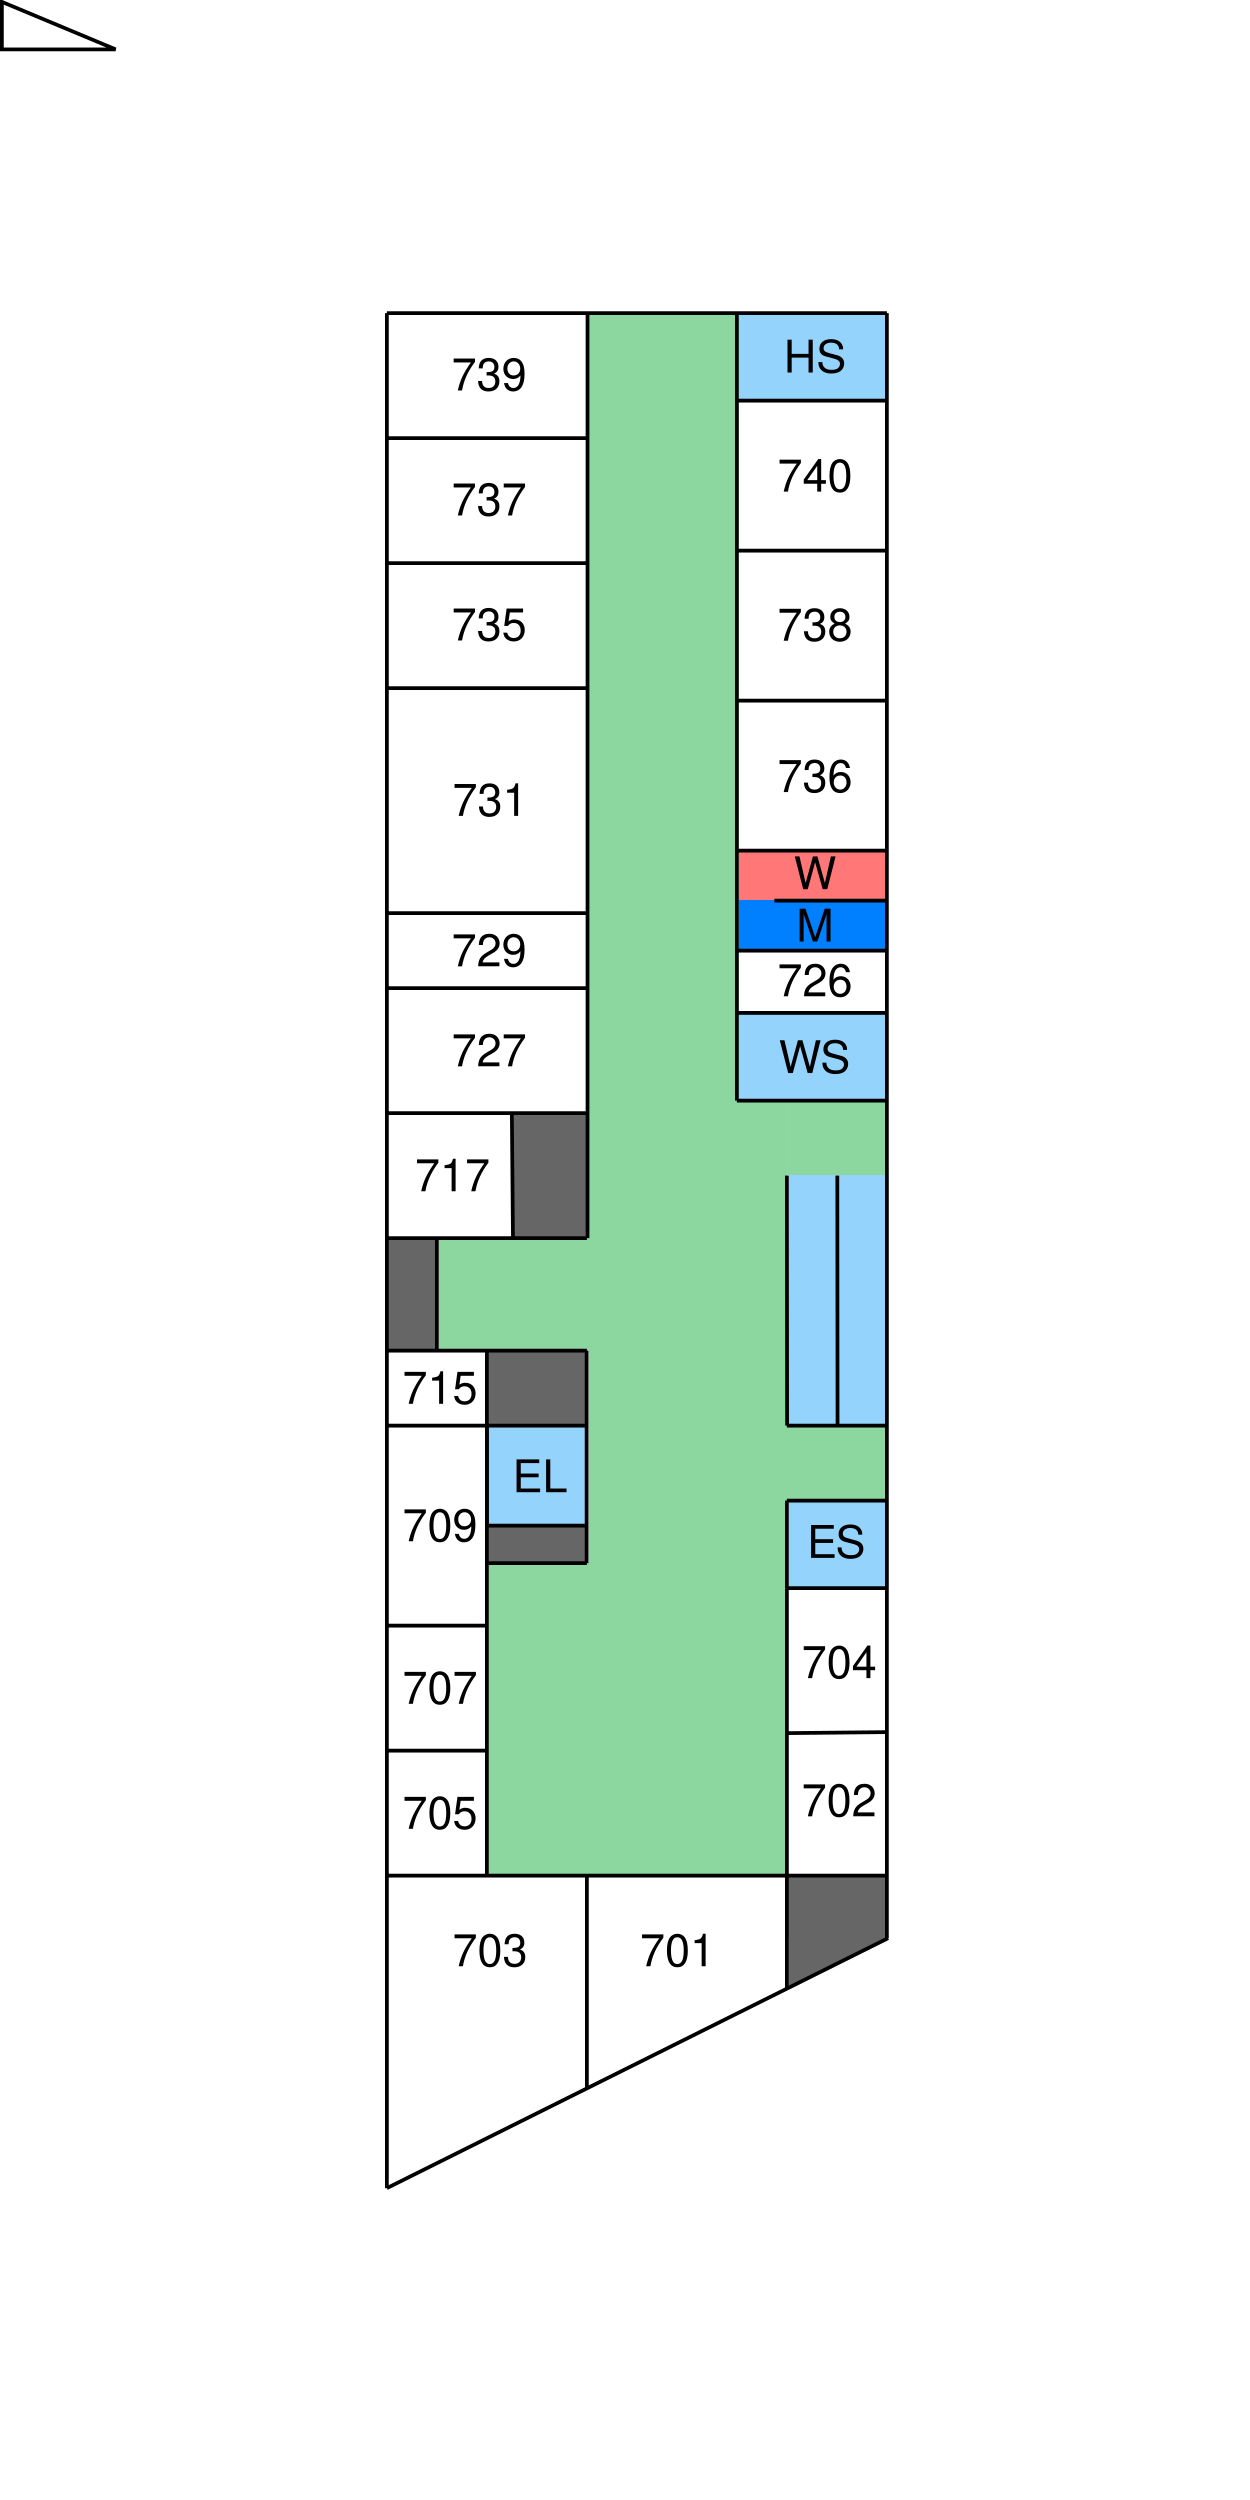
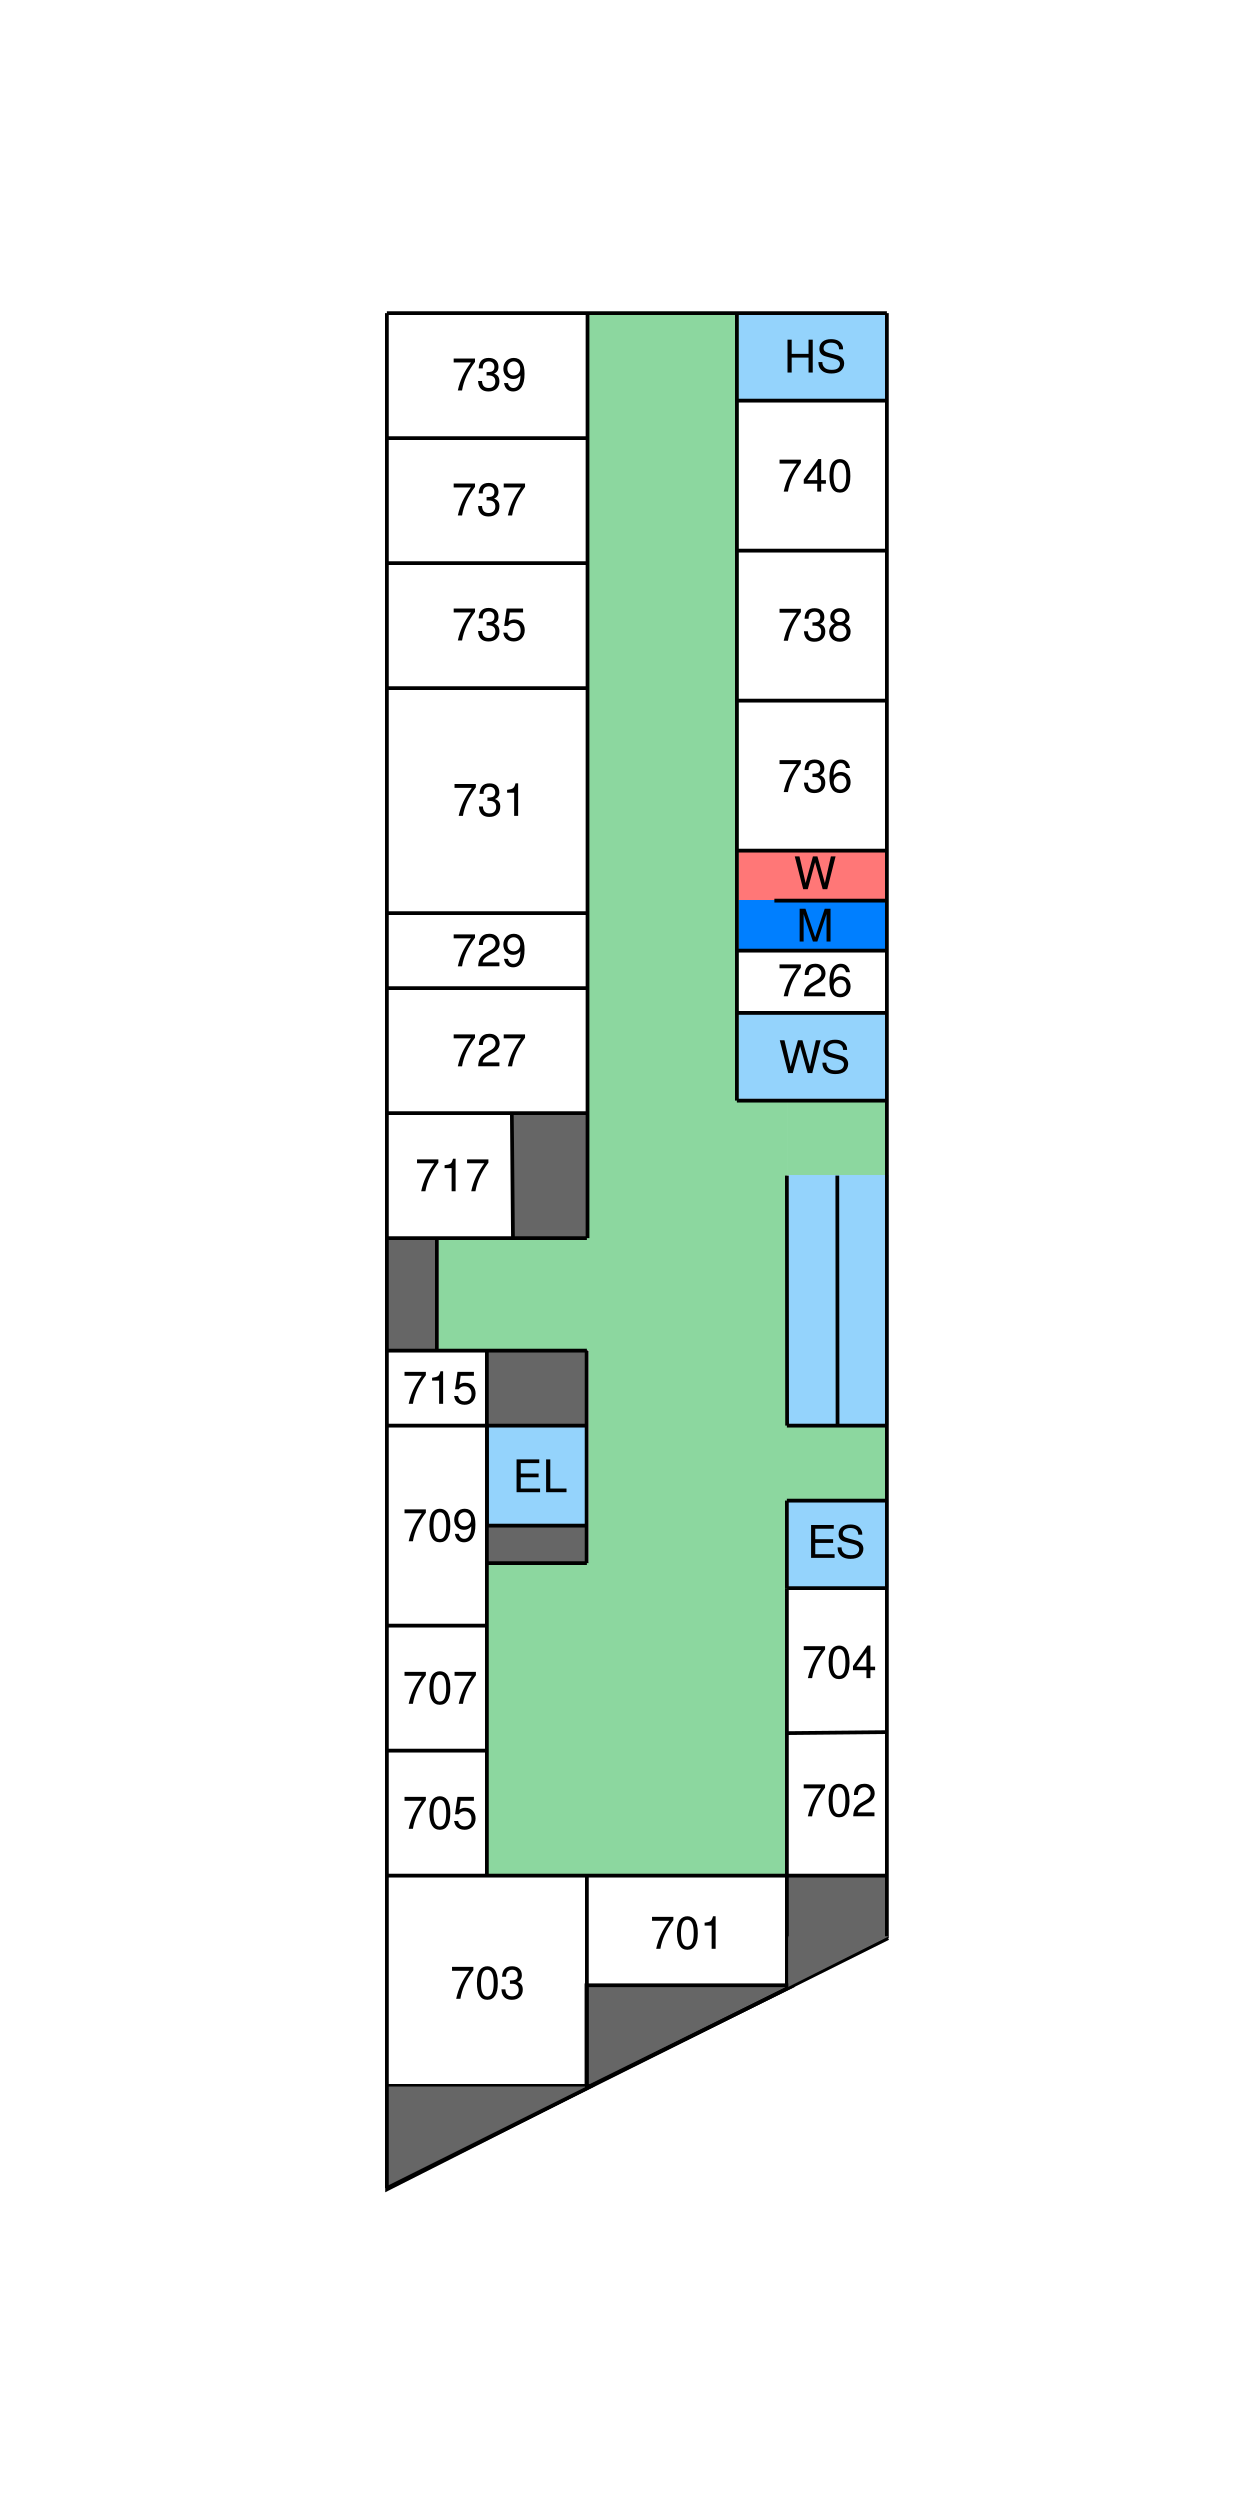
<svg xmlns="http://www.w3.org/2000/svg" width="500" height="1000">
  <g>
-     <rect x="-1" y="-1" width="502" height="1002" id="canvas_background" fill="#fff" />
-     <g id="canvasGrid" display="none">
-       <rect id="svg_1" width="100%" height="100%" x="0" y="0" stroke-width="0" fill="url(#gridpattern)" />
+     <rect fill="#fff" id="canvas_background" height="1002" width="502" y="-1" x="-1" />
+     <g display="none" id="canvasGrid">
+       <rect fill="url(#gridpattern)" stroke-width="0" y="0" x="0" height="100%" width="100%" id="svg_1" />
    </g>
  </g>
  <g>
-     <rect id="svg_97" height="100.006" width="40" y="470" x="315.361" fill-opacity="null" stroke-opacity="null" stroke-width="0" stroke="#000" fill="#94d3fc" />
-     <rect id="svg_96" height="35.002" width="40" y="600.034" x="315.361" fill-opacity="null" stroke-opacity="null" stroke-width="0" stroke="#000" fill="#94d3fc" />
-     <rect id="svg_94" height="34.667" width="60" y="125.441" x="295" stroke-opacity="null" stroke-width="0" stroke="#000" fill="#94d3fc" />
-     <rect id="svg_93" height="34.667" width="60" y="404.889" x="295" stroke-opacity="null" stroke-width="0" stroke="#000" fill="#94d3fc" />
-     <rect id="svg_92" height="40" width="40" y="570" x="195" stroke-opacity="null" stroke-width="0" stroke="#000" fill="#94d3fc" />
-     <path stroke="#000" transform="rotate(90 335.4638,784.6261) " id="svg_91" d="m325.342,804.757l0,-40.261l20.244,40.261l-20.244,0z" stroke-opacity="null" stroke-width="0" fill="#666666" />
-     <rect id="svg_85" height="25" width="40" y="750" x="315" stroke-opacity="null" stroke-width="0" stroke="#000" fill="#666666" />
-     <rect id="svg_83" height="20" width="60" y="340" x="295" stroke-opacity="null" stroke-width="0" stroke="#000" fill="#ff7777" />
-     <rect id="svg_82" height="20" width="60" y="359.998" x="294.687" stroke-opacity="null" stroke-width="0" stroke="#000" fill="#007fff" />
-     <rect stroke="#000" id="svg_81" height="15" width="40" y="610" x="195" fill-opacity="null" stroke-opacity="null" stroke-width="0" fill="#666666" />
-     <rect id="svg_24" height="50" width="30" y="445.294" x="205.294" stroke-opacity="null" stroke-width="0" stroke="#000" fill="#666666" />
-     <rect id="svg_31" height="45" width="20" y="495" x="155" fill-opacity="null" stroke-opacity="null" stroke-width="0" stroke="#000" fill="#666666" />
-     <rect stroke="#000" id="svg_80" height="30" width="40" y="540" x="195" stroke-opacity="null" stroke-width="0" fill="#666666" />
-     <rect id="svg_79" height="30" width="40" y="440" x="314.814" fill-opacity="null" stroke-opacity="null" stroke-width="0" stroke="#000" fill="#8CD79F" />
-     <rect id="svg_78" height="30" width="41" y="569.62" x="314.111" fill-opacity="null" stroke-opacity="null" stroke-width="0" stroke="#000" fill="#8CD79F" />
-     <rect stroke="#000" id="svg_77" height="186" width="20" y="440" x="295" fill-opacity="null" stroke-opacity="null" stroke-width="0" fill="#8CD79F" />
-     <rect id="svg_76" height="45" width="61" y="495" x="175.5" stroke-opacity="null" stroke-width="0" stroke="#000" fill="#8CD79F" />
-     <rect id="svg_75" height="501" width="60" y="125" x="235.5" stroke-opacity="null" stroke-width="0" stroke="#000" fill="#8CD79F" />
-     <rect id="svg_73" height="125" width="120" y="625" x="195" stroke-opacity="null" stroke-width="0" stroke="#000" fill="#8CD79F" />
-     <line transform="rotate(90 254.75,125.25) " fill="none" stroke="#000" stroke-width="1.5" x1="254.75" y1="25.25" x2="254.75" y2="225.25" id="svg_2" stroke-linejoin="undefined" stroke-linecap="undefined" />
-     <line transform="rotate(90 354.75,450.25) " fill="none" stroke="#000" stroke-width="1.5" x1="29.75" y1="450.25" x2="679.75" y2="450.25" id="svg_3" stroke-linejoin="undefined" stroke-linecap="undefined" />
-     <line transform="rotate(90 154.75,500.25) " fill="none" stroke="#000" stroke-width="1.5" x1="-220.25" y1="500.25" x2="529.75" y2="500.25" id="svg_4" stroke-linejoin="undefined" stroke-linecap="undefined" />
-     <line transform="rotate(90 255,825.25) " fill="none" stroke="#000" stroke-width="1.5" x1="205" y1="725" x2="305" y2="925.5" id="svg_5" stroke-linejoin="undefined" stroke-linecap="undefined" />
-     <line transform="rotate(90 254.75,750.25) " fill="none" stroke="#000" stroke-width="1.5" x1="254.75" y1="650.25" x2="254.75" y2="850.25" id="svg_6" stroke-linejoin="undefined" stroke-linecap="undefined" />
-     <line transform="rotate(90 194.75,645.25) " fill="none" stroke="#000" stroke-width="1.5" x1="299.75" y1="645.25" x2="89.75" y2="645.25" id="svg_7" stroke-linejoin="undefined" stroke-linecap="undefined" />
-     <line transform="rotate(90 214.75,625.25) " fill="none" stroke="#000" stroke-width="1.5" stroke-opacity="null" fill-opacity="null" x1="214.75" y1="645.25" x2="214.75" y2="605.25" id="svg_8" stroke-linejoin="undefined" stroke-linecap="undefined" />
-     <line transform="rotate(90 214.75,610.25) " fill="none" stroke="#000" stroke-width="1.5" stroke-opacity="null" fill-opacity="null" x1="214.75" y1="630.25" x2="214.75" y2="590.25" id="svg_9" stroke-linejoin="undefined" stroke-linecap="undefined" />
-     <line transform="rotate(90 234.65,582.75) " fill="none" stroke-width="1.5" stroke-opacity="null" fill-opacity="null" x1="192.15" y1="582.75" x2="277.15" y2="582.75" id="svg_10" stroke-linejoin="undefined" stroke-linecap="undefined" stroke="#000" />
-     <line transform="rotate(90 314.75,715.25) " fill="none" stroke="#000" stroke-width="1.5" stroke-opacity="null" fill-opacity="null" x1="394.75" y1="715.25" x2="234.75" y2="715.25" id="svg_11" stroke-linejoin="undefined" stroke-linecap="undefined" />
-     <line transform="rotate(90 334.75,635.25) " fill="none" stroke="#000" stroke-width="1.5" stroke-opacity="null" fill-opacity="null" x1="334.75" y1="655.25" x2="334.75" y2="615.25" id="svg_12" stroke-linejoin="undefined" stroke-linecap="undefined" />
-     <line transform="rotate(90 334.75,600.25) " fill="none" stroke="#000" stroke-width="1.5" stroke-opacity="null" fill-opacity="null" x1="334.75" y1="620.25" x2="334.75" y2="580.25" id="svg_14" stroke-linejoin="undefined" stroke-linecap="undefined" />
-     <line transform="rotate(90 314.75,617.75) " fill="none" stroke="#000" stroke-width="1.5" stroke-opacity="null" fill-opacity="null" x1="297.25" y1="617.75" x2="332.25" y2="617.75" id="svg_15" stroke-linejoin="undefined" stroke-linecap="undefined" />
-     <line transform="rotate(90 194.75,590.25) " fill="none" stroke="#000" stroke-width="1.5" stroke-opacity="null" fill-opacity="null" x1="214.75" y1="590.25" x2="174.75" y2="590.25" id="svg_16" stroke-linejoin="undefined" stroke-linecap="undefined" />
-     <line transform="rotate(90 194.75,570.25) " fill="none" stroke="#000" stroke-width="1.5" stroke-opacity="null" fill-opacity="null" x1="194.75" y1="610.25" x2="194.75" y2="530.25" id="svg_18" stroke-linejoin="undefined" stroke-linecap="undefined" />
-     <line transform="rotate(90 194.75,540.25) " fill="none" stroke="#000" stroke-width="1.5" stroke-opacity="null" fill-opacity="null" x1="194.75" y1="500.25" x2="194.75" y2="580.25" id="svg_19" stroke-linejoin="undefined" stroke-linecap="undefined" />
-     <line transform="rotate(90 194.75,495.25) " fill="none" stroke="#000" stroke-width="1.5" stroke-opacity="null" fill-opacity="null" x1="194.75" y1="455.25" x2="194.75" y2="535.25" id="svg_20" stroke-linejoin="undefined" stroke-linecap="undefined" />
-     <line transform="rotate(90 174.75,517.75) " fill="none" stroke="#000" stroke-width="1.5" stroke-opacity="null" fill-opacity="null" x1="152.25" y1="517.75" x2="197.25" y2="517.75" id="svg_21" stroke-linejoin="undefined" stroke-linecap="undefined" />
-     <line transform="rotate(90 235.0117,310.25) " fill="none" stroke="#000" stroke-width="1.5" stroke-opacity="null" fill-opacity="null" x1="420.012" y1="310.25" x2="50.012" y2="310.25" id="svg_22" stroke-linejoin="undefined" stroke-linecap="undefined" />
-     <line transform="rotate(90 194.75,395.25) " fill="none" stroke="#000" stroke-width="1.5" stroke-opacity="null" fill-opacity="null" x1="194.75" y1="435.25" x2="194.75" y2="355.25" id="svg_23" stroke-linejoin="undefined" stroke-linecap="undefined" />
-     <line transform="rotate(90 294.75,282.75) " fill="none" stroke="#000" stroke-width="1.5" stroke-opacity="null" fill-opacity="null" x1="137.25" y1="282.75" x2="452.25" y2="282.75" id="svg_25" stroke-linejoin="undefined" stroke-linecap="undefined" />
-     <line transform="rotate(90 324.75,440.25) " fill="none" stroke="#000" stroke-width="1.5" stroke-opacity="null" fill-opacity="null" x1="324.75" y1="470.25" x2="324.75" y2="410.25" id="svg_26" stroke-linejoin="undefined" stroke-linecap="undefined" />
-     <line transform="rotate(90 324.75,405.1596) " fill="none" stroke="#000" stroke-width="1.5" stroke-opacity="null" fill-opacity="null" x1="324.75" y1="435.16" x2="324.75" y2="375.16" id="svg_27" stroke-linejoin="undefined" stroke-linecap="undefined" />
-     <line transform="rotate(90 324.75,160.25) " fill="none" stroke="#000" stroke-width="1.5" stroke-opacity="null" fill-opacity="null" x1="324.75" y1="190.25" x2="324.75" y2="130.25" id="svg_28" stroke-linejoin="undefined" stroke-linecap="undefined" />
-     <line transform="rotate(90 314.7961,520.25) " fill="none" stroke="#000" stroke-width="1.5" stroke-opacity="null" fill-opacity="null" x1="264.796" y1="520.296" x2="364.796" y2="520.204" id="svg_29" stroke-linejoin="undefined" stroke-linecap="undefined" />
-     <line transform="rotate(90 334.75,570.25) " fill="none" stroke="#000" stroke-width="1.5" stroke-opacity="null" fill-opacity="null" x1="334.75" y1="590.25" x2="334.75" y2="550.25" id="svg_30" stroke-linejoin="undefined" stroke-linecap="undefined" />
-     <line transform="rotate(90 334.9731,520.25) " fill="none" stroke="#000" stroke-width="1.5" stroke-opacity="null" fill-opacity="null" x1="284.973" y1="520.296" x2="384.973" y2="520.204" id="svg_32" stroke-linejoin="undefined" stroke-linecap="undefined" />
-     <line transform="rotate(90 234.75,792.5582) " fill="none" stroke="#000" stroke-width="1.5" stroke-opacity="null" fill-opacity="null" x1="192.058" y1="792.558" x2="277.442" y2="792.558" id="svg_33" stroke-linejoin="undefined" stroke-linecap="undefined" />
-     <line transform="rotate(90 334.9731,693.0473) " fill="none" stroke="#000" stroke-width="1.5" stroke-opacity="null" fill-opacity="null" x1="335.176" y1="713.27" x2="334.77" y2="672.824" id="svg_34" stroke-linejoin="undefined" stroke-linecap="undefined" />
-     <line transform="rotate(90 174.75,700.25) " fill="none" stroke="#000" stroke-width="1.5" stroke-opacity="null" fill-opacity="null" x1="174.75" y1="680.25" x2="174.75" y2="720.25" id="svg_35" stroke-linejoin="undefined" stroke-linecap="undefined" />
-     <line transform="rotate(90 174.75,650.25) " fill="none" stroke="#000" stroke-width="1.5" stroke-opacity="null" fill-opacity="null" x1="174.75" y1="630.25" x2="174.75" y2="670.25" id="svg_36" stroke-linejoin="undefined" stroke-linecap="undefined" />
-     <line transform="rotate(90 195.0963,445.25) " fill="none" stroke="#000" stroke-width="1.5" stroke-opacity="null" fill-opacity="null" x1="195.096" y1="405.335" x2="195.096" y2="485.165" id="svg_37" stroke-linejoin="undefined" stroke-linecap="undefined" />
-     <line transform="rotate(90 204.9674,470.4593) " fill="none" stroke="#000" stroke-width="1.5" stroke-opacity="null" fill-opacity="null" x1="229.969" y1="470.242" x2="179.966" y2="470.677" id="svg_38" stroke-linejoin="undefined" stroke-linecap="undefined" />
-     <line transform="rotate(90 194.9655,365.25) " fill="none" stroke="#000" stroke-width="1.5" stroke-opacity="null" fill-opacity="null" x1="194.966" y1="325.466" x2="194.966" y2="405.034" id="svg_39" stroke-linejoin="undefined" stroke-linecap="undefined" />
-     <line transform="rotate(90 194.8809,225.25) " fill="none" stroke="#000" stroke-width="1.5" stroke-opacity="null" fill-opacity="null" x1="194.881" y1="185.119" x2="194.881" y2="265.381" id="svg_40" stroke-linejoin="undefined" stroke-linecap="undefined" />
-     <line transform="rotate(90 194.8809,275.25) " fill="none" stroke="#000" stroke-width="1.5" stroke-opacity="null" fill-opacity="null" x1="194.881" y1="235.119" x2="194.881" y2="315.381" id="svg_42" stroke-linejoin="undefined" stroke-linecap="undefined" />
-     <line transform="rotate(90 194.8809,175.25) " fill="none" stroke="#000" stroke-width="1.5" stroke-opacity="null" fill-opacity="null" x1="194.881" y1="135.119" x2="194.881" y2="215.381" id="svg_43" stroke-linejoin="undefined" stroke-linecap="undefined" />
-     <line transform="rotate(90 324.75,380.25) " fill="none" stroke="#000" stroke-width="1.5" stroke-opacity="null" fill-opacity="null" x1="324.75" y1="410.25" x2="324.75" y2="350.25" id="svg_44" stroke-linejoin="undefined" stroke-linecap="undefined" />
-     <line transform="rotate(90 324.9731,340.25) " fill="none" stroke="#000" stroke-width="1.5" stroke-opacity="null" fill-opacity="null" x1="324.973" y1="370.473" x2="324.973" y2="310.027" id="svg_45" stroke-linejoin="undefined" stroke-linecap="undefined" />
-     <line transform="rotate(90 332.4731,360.25) " fill="none" stroke="#000" stroke-width="1.5" stroke-opacity="null" fill-opacity="null" x1="332.473" y1="382.973" x2="332.473" y2="337.527" id="svg_46" stroke-linejoin="undefined" stroke-linecap="undefined" />
-     <line transform="rotate(90 324.75,220.25) " fill="none" stroke="#000" stroke-width="1.5" stroke-opacity="null" fill-opacity="null" x1="324.75" y1="250.25" x2="324.75" y2="190.25" id="svg_47" stroke-linejoin="undefined" stroke-linecap="undefined" />
-     <line transform="rotate(90 324.75,280.25) " fill="none" stroke="#000" stroke-width="1.5" stroke-opacity="null" fill-opacity="null" x1="324.75" y1="310.25" x2="324.75" y2="250.25" id="svg_48" stroke-linejoin="undefined" stroke-linecap="undefined" />
-     <text fill="#000000" stroke="#000" stroke-width="0" stroke-opacity="null" fill-opacity="null" x="180.642" y="156.184" id="svg_49" font-size="18" font-family="Helvetica, Arial, sans-serif" text-anchor="start" xml:space="preserve">739</text>
-     <text fill="#000000" stroke="#000" stroke-width="0" stroke-opacity="null" fill-opacity="null" x="180.646" y="206.184" id="svg_50" font-size="18" font-family="Helvetica, Arial, sans-serif" text-anchor="start" xml:space="preserve">737</text>
-     <text fill="#000000" stroke="#000" stroke-width="0" stroke-opacity="null" fill-opacity="null" x="180.649" y="256.184" id="svg_51" font-size="18" font-family="Helvetica, Arial, sans-serif" text-anchor="start" xml:space="preserve">735</text>
-     <text fill="#000000" stroke="#000" stroke-width="0" stroke-opacity="null" fill-opacity="null" x="180.986" y="326.359" id="svg_52" font-size="18" font-family="Helvetica, Arial, sans-serif" text-anchor="start" xml:space="preserve">731</text>
-     <text fill="#000000" stroke="#000" stroke-width="0" stroke-opacity="null" fill-opacity="null" x="180.641" y="386.528" id="svg_53" font-size="18" font-family="Helvetica, Arial, sans-serif" text-anchor="start" xml:space="preserve">729</text>
-     <text fill="#000000" stroke="#000" stroke-width="0" stroke-opacity="null" fill-opacity="null" x="180.641" y="426.528" id="svg_54" font-size="18" font-family="Helvetica, Arial, sans-serif" text-anchor="start" xml:space="preserve">727</text>
-     <text fill="#000000" stroke="#000" stroke-width="0" stroke-opacity="null" fill-opacity="null" x="165.984" y="476.516" id="svg_55" font-size="18" font-family="Helvetica, Arial, sans-serif" text-anchor="start" xml:space="preserve">717</text>
-     <text fill="#000000" stroke-width="0" stroke-opacity="null" fill-opacity="null" x="160.984" y="561.516" id="svg_56" font-size="18" font-family="Helvetica, Arial, sans-serif" text-anchor="start" xml:space="preserve" stroke="#000">715</text>
-     <text fill="#000000" stroke="#000" stroke-width="0" stroke-opacity="null" fill-opacity="null" x="160.984" y="616.516" id="svg_57" font-size="18" font-family="Helvetica, Arial, sans-serif" text-anchor="start" xml:space="preserve">709</text>
-     <text fill="#000000" stroke="#000" stroke-width="0" stroke-opacity="null" fill-opacity="null" x="160.984" y="681.516" id="svg_58" font-size="18" font-family="Helvetica, Arial, sans-serif" text-anchor="start" xml:space="preserve">707</text>
-     <text fill="#000000" stroke="#000" stroke-width="0" stroke-opacity="null" fill-opacity="null" x="160.984" y="731.516" id="svg_59" font-size="18" font-family="Helvetica, Arial, sans-serif" text-anchor="start" xml:space="preserve">705</text>
-     <text fill="#000000" stroke="#000" stroke-width="0" stroke-opacity="null" fill-opacity="null" x="180.984" y="786.516" id="svg_60" font-size="18" font-family="Helvetica, Arial, sans-serif" text-anchor="start" xml:space="preserve">703</text>
-     <text stroke="#000" fill="#000000" stroke-width="0" stroke-opacity="null" fill-opacity="null" x="255.984" y="786.516" id="svg_61" font-size="18" font-family="Helvetica, Arial, sans-serif" text-anchor="start" xml:space="preserve">701</text>
-     <text fill="#000000" stroke="#000" stroke-width="0" stroke-opacity="null" fill-opacity="null" x="320.656" y="726.526" id="svg_62" font-size="18" font-family="Helvetica, Arial, sans-serif" text-anchor="start" xml:space="preserve">702</text>
-     <text fill="#000000" stroke="#000" stroke-width="0" stroke-opacity="null" fill-opacity="null" x="320.67" y="671.245" id="svg_63" font-size="18" font-family="Helvetica, Arial, sans-serif" text-anchor="start" xml:space="preserve">704</text>
-     <text fill="#000000" stroke="#000" stroke-width="0" stroke-opacity="null" fill-opacity="null" x="322.804" y="623.138" id="svg_64" font-size="18" font-family="Helvetica, Arial, sans-serif" text-anchor="start" xml:space="preserve">ES</text>
-     <text fill="#000000" stroke="#000" stroke-width="0" stroke-opacity="null" fill-opacity="null" x="311.519" y="429.227" id="svg_65" font-size="18" font-family="Helvetica, Arial, sans-serif" text-anchor="start" xml:space="preserve">WS</text>
-     <text stroke="#000" fill="#000000" stroke-width="0" stroke-opacity="null" fill-opacity="null" x="313.5" y="149" id="svg_66" font-size="18" font-family="Helvetica, Arial, sans-serif" text-anchor="start" xml:space="preserve">HS</text>
-     <text fill="#000000" stroke="#000" stroke-width="0" stroke-opacity="null" fill-opacity="null" x="205.003" y="596.883" id="svg_67" font-size="18" font-family="Helvetica, Arial, sans-serif" text-anchor="start" xml:space="preserve">EL</text>
-     <text fill="#000000" stroke="#000" stroke-width="0" stroke-opacity="null" fill-opacity="null" x="318.511" y="376.617" id="svg_68" font-size="18" font-family="Helvetica, Arial, sans-serif" text-anchor="start" xml:space="preserve">M</text>
-     <text fill="#000000" stroke="#000" stroke-width="0" stroke-opacity="null" fill-opacity="null" x="317.517" y="355.68" id="svg_69" font-size="18" font-family="Helvetica, Arial, sans-serif" text-anchor="start" xml:space="preserve">W</text>
-     <text fill="#000000" stroke-width="0" stroke-opacity="null" fill-opacity="null" x="310.992" y="316.828" id="svg_70" font-size="18" font-family="Helvetica, Arial, sans-serif" text-anchor="start" xml:space="preserve" stroke="#000">736</text>
-     <text stroke="#000" fill="#000000" stroke-width="0" stroke-opacity="null" fill-opacity="null" x="310.992" y="256.297" id="svg_71" font-size="18" font-family="Helvetica, Arial, sans-serif" text-anchor="start" xml:space="preserve">738</text>
-     <text fill="#000000" stroke-width="0" stroke-opacity="null" fill-opacity="null" x="310.995" y="196.641" id="svg_72" font-size="18" font-family="Helvetica, Arial, sans-serif" text-anchor="start" xml:space="preserve" stroke="#000">740</text>
-     <text fill="#000000" stroke-width="0" stroke-opacity="null" fill-opacity="null" x="310.984" y="398.516" id="svg_74" font-size="18" font-family="Helvetica, Arial, sans-serif" text-anchor="start" xml:space="preserve" stroke="#000">726</text>
-     <path id="svg_90" d="m321.25,785.005" opacity="0.5" stroke-opacity="null" stroke-width="0" stroke="#000" fill="#666666" />
-     <path id="svg_89" d="m0.75,19.75l0,-19l45.5,19l-45.5,0z" fill-opacity="null" stroke-opacity="null" stroke-width="1.5" stroke="#000" fill="none" />
+     <path stroke="#000" transform="rotate(90 276.0875,814.61) " id="svg_100" d="m255.588,856.11l0,-83l41,83l-41,0z" stroke-width="1.5" fill="#666666" />
+     <path stroke="#000" transform="rotate(90 196.0875,855.11) " id="svg_99" d="m175.087,896.61l0,-83l42,83l-42,0z" stroke-width="NaN" fill="#666666" />
+     <rect fill="#94d3fc" stroke="#000" stroke-width="0" stroke-opacity="null" fill-opacity="null" x="315.361" y="470" width="40" height="100.006" id="svg_97" />
+     <rect fill="#94d3fc" stroke="#000" stroke-width="0" stroke-opacity="null" fill-opacity="null" x="315.361" y="600.034" width="40" height="35.002" id="svg_96" />
+     <rect fill="#94d3fc" stroke="#000" stroke-width="0" stroke-opacity="null" x="295" y="125.441" width="60" height="34.667" id="svg_94" />
+     <rect fill="#94d3fc" stroke="#000" stroke-width="0" stroke-opacity="null" x="295" y="404.889" width="60" height="34.667" id="svg_93" />
+     <rect fill="#94d3fc" stroke="#000" stroke-width="0" stroke-opacity="null" x="195" y="570" width="40" height="40" id="svg_92" />
+     <rect fill="#666666" stroke="#000" stroke-width="0" stroke-opacity="null" x="315" y="750" width="40" height="25" id="svg_85" />
+     <rect fill="#ff7777" stroke="#000" stroke-width="0" stroke-opacity="null" x="295" y="340" width="60" height="20" id="svg_83" />
+     <rect fill="#007fff" stroke="#000" stroke-width="0" stroke-opacity="null" x="294.687" y="359.998" width="60" height="20" id="svg_82" />
+     <rect fill="#666666" stroke-width="0" stroke-opacity="null" fill-opacity="null" x="195" y="610" width="40" height="15" id="svg_81" stroke="#000" />
+     <rect fill="#666666" stroke="#000" stroke-width="0" stroke-opacity="null" x="205.294" y="445.294" width="30" height="50" id="svg_24" />
+     <rect fill="#666666" stroke="#000" stroke-width="0" stroke-opacity="null" fill-opacity="null" x="155" y="495" width="20" height="45" id="svg_31" />
+     <rect fill="#666666" stroke-width="0" stroke-opacity="null" x="195" y="540" width="40" height="30" id="svg_80" stroke="#000" />
+     <rect fill="#8CD79F" stroke="#000" stroke-width="0" stroke-opacity="null" fill-opacity="null" x="314.814" y="440" width="40" height="30" id="svg_79" />
+     <rect fill="#8CD79F" stroke="#000" stroke-width="0" stroke-opacity="null" fill-opacity="null" x="314.111" y="569.62" width="41" height="30" id="svg_78" />
+     <rect fill="#8CD79F" stroke-width="0" stroke-opacity="null" fill-opacity="null" x="295" y="440" width="20" height="186" id="svg_77" stroke="#000" />
+     <rect fill="#8CD79F" stroke="#000" stroke-width="0" stroke-opacity="null" x="175.5" y="495" width="61" height="45" id="svg_76" />
+     <rect fill="#8CD79F" stroke="#000" stroke-width="0" stroke-opacity="null" x="235.5" y="125" width="60" height="501" id="svg_75" />
+     <rect fill="#8CD79F" stroke="#000" stroke-width="0" stroke-opacity="null" x="195" y="625" width="120" height="125" id="svg_73" />
+     <line stroke-linecap="undefined" stroke-linejoin="undefined" id="svg_2" y2="225.25" x2="254.75" y1="25.25" x1="254.75" stroke-width="1.5" stroke="#000" fill="none" transform="rotate(90 254.75,125.25) " />
+     <line stroke-linecap="undefined" stroke-linejoin="undefined" id="svg_3" y2="450.25" x2="679.75" y1="450.25" x1="29.75" stroke-width="1.5" stroke="#000" fill="none" transform="rotate(90 354.75,450.25) " />
+     <line stroke-linecap="undefined" stroke-linejoin="undefined" id="svg_4" y2="500.25" x2="529.75" y1="500.25" x1="-220.25" stroke-width="1.5" stroke="#000" fill="none" transform="rotate(90 154.75,500.25) " />
+     <line stroke-linecap="undefined" stroke-linejoin="undefined" id="svg_5" y2="925.5" x2="305" y1="725" x1="205" stroke-width="1.5" stroke="#000" fill="none" transform="rotate(90 255,825.25) " />
+     <line stroke-linecap="undefined" stroke-linejoin="undefined" id="svg_6" y2="850.25" x2="254.75" y1="650.25" x1="254.75" stroke-width="1.5" stroke="#000" fill="none" transform="rotate(90 254.75,750.25) " />
+     <line stroke-linecap="undefined" stroke-linejoin="undefined" id="svg_7" y2="645.25" x2="89.75" y1="645.25" x1="299.75" stroke-width="1.5" stroke="#000" fill="none" transform="rotate(90 194.75,645.25) " />
+     <line stroke-linecap="undefined" stroke-linejoin="undefined" id="svg_8" y2="605.25" x2="214.75" y1="645.25" x1="214.75" fill-opacity="null" stroke-opacity="null" stroke-width="1.5" stroke="#000" fill="none" transform="rotate(90 214.75,625.25) " />
+     <line stroke-linecap="undefined" stroke-linejoin="undefined" id="svg_9" y2="590.25" x2="214.75" y1="630.25" x1="214.75" fill-opacity="null" stroke-opacity="null" stroke-width="1.5" stroke="#000" fill="none" transform="rotate(90 214.75,610.25) " />
+     <line stroke="#000" stroke-linecap="undefined" stroke-linejoin="undefined" id="svg_10" y2="582.75" x2="277.15" y1="582.75" x1="192.15" fill-opacity="null" stroke-opacity="null" stroke-width="1.5" fill="none" transform="rotate(90 234.65,582.75) " />
+     <line stroke-linecap="undefined" stroke-linejoin="undefined" id="svg_11" y2="715.25" x2="234.75" y1="715.25" x1="394.75" fill-opacity="null" stroke-opacity="null" stroke-width="1.5" stroke="#000" fill="none" transform="rotate(90 314.75,715.25) " />
+     <line stroke-linecap="undefined" stroke-linejoin="undefined" id="svg_12" y2="615.25" x2="334.75" y1="655.25" x1="334.75" fill-opacity="null" stroke-opacity="null" stroke-width="1.5" stroke="#000" fill="none" transform="rotate(90 334.75,635.25) " />
+     <line stroke-linecap="undefined" stroke-linejoin="undefined" id="svg_14" y2="580.25" x2="334.75" y1="620.25" x1="334.75" fill-opacity="null" stroke-opacity="null" stroke-width="1.5" stroke="#000" fill="none" transform="rotate(90 334.75,600.25) " />
+     <line stroke-linecap="undefined" stroke-linejoin="undefined" id="svg_15" y2="617.75" x2="332.25" y1="617.75" x1="297.25" fill-opacity="null" stroke-opacity="null" stroke-width="1.5" stroke="#000" fill="none" transform="rotate(90 314.75,617.75) " />
+     <line stroke-linecap="undefined" stroke-linejoin="undefined" id="svg_16" y2="590.25" x2="174.75" y1="590.25" x1="214.75" fill-opacity="null" stroke-opacity="null" stroke-width="1.5" stroke="#000" fill="none" transform="rotate(90 194.75,590.25) " />
+     <line stroke-linecap="undefined" stroke-linejoin="undefined" id="svg_18" y2="530.25" x2="194.75" y1="610.25" x1="194.75" fill-opacity="null" stroke-opacity="null" stroke-width="1.5" stroke="#000" fill="none" transform="rotate(90 194.75,570.25) " />
+     <line stroke-linecap="undefined" stroke-linejoin="undefined" id="svg_19" y2="580.25" x2="194.75" y1="500.25" x1="194.75" fill-opacity="null" stroke-opacity="null" stroke-width="1.5" stroke="#000" fill="none" transform="rotate(90 194.75,540.25) " />
+     <line stroke-linecap="undefined" stroke-linejoin="undefined" id="svg_20" y2="535.25" x2="194.75" y1="455.25" x1="194.75" fill-opacity="null" stroke-opacity="null" stroke-width="1.5" stroke="#000" fill="none" transform="rotate(90 194.75,495.25) " />
+     <line stroke-linecap="undefined" stroke-linejoin="undefined" id="svg_21" y2="517.75" x2="197.25" y1="517.75" x1="152.25" fill-opacity="null" stroke-opacity="null" stroke-width="1.5" stroke="#000" fill="none" transform="rotate(90 174.75,517.75) " />
+     <line stroke-linecap="undefined" stroke-linejoin="undefined" id="svg_22" y2="310.25" x2="50.012" y1="310.25" x1="420.012" fill-opacity="null" stroke-opacity="null" stroke-width="1.5" stroke="#000" fill="none" transform="rotate(90 235.0117,310.25) " />
+     <line stroke-linecap="undefined" stroke-linejoin="undefined" id="svg_23" y2="355.25" x2="194.75" y1="435.25" x1="194.75" fill-opacity="null" stroke-opacity="null" stroke-width="1.5" stroke="#000" fill="none" transform="rotate(90 194.75,395.25) " />
+     <line stroke-linecap="undefined" stroke-linejoin="undefined" id="svg_25" y2="282.75" x2="452.25" y1="282.75" x1="137.25" fill-opacity="null" stroke-opacity="null" stroke-width="1.5" stroke="#000" fill="none" transform="rotate(90 294.75,282.75) " />
+     <line stroke-linecap="undefined" stroke-linejoin="undefined" id="svg_26" y2="410.25" x2="324.75" y1="470.25" x1="324.75" fill-opacity="null" stroke-opacity="null" stroke-width="1.5" stroke="#000" fill="none" transform="rotate(90 324.75,440.25) " />
+     <line stroke-linecap="undefined" stroke-linejoin="undefined" id="svg_27" y2="375.16" x2="324.75" y1="435.16" x1="324.75" fill-opacity="null" stroke-opacity="null" stroke-width="1.5" stroke="#000" fill="none" transform="rotate(90 324.75,405.1596) " />
+     <line stroke-linecap="undefined" stroke-linejoin="undefined" id="svg_28" y2="130.25" x2="324.75" y1="190.25" x1="324.75" fill-opacity="null" stroke-opacity="null" stroke-width="1.5" stroke="#000" fill="none" transform="rotate(90 324.75,160.25) " />
+     <line stroke-linecap="undefined" stroke-linejoin="undefined" id="svg_29" y2="520.204" x2="364.796" y1="520.296" x1="264.796" fill-opacity="null" stroke-opacity="null" stroke-width="1.5" stroke="#000" fill="none" transform="rotate(90 314.7961,520.25) " />
+     <line stroke-linecap="undefined" stroke-linejoin="undefined" id="svg_30" y2="550.25" x2="334.75" y1="590.25" x1="334.75" fill-opacity="null" stroke-opacity="null" stroke-width="1.5" stroke="#000" fill="none" transform="rotate(90 334.75,570.25) " />
+     <line stroke-linecap="undefined" stroke-linejoin="undefined" id="svg_32" y2="520.204" x2="384.973" y1="520.296" x1="284.973" fill-opacity="null" stroke-opacity="null" stroke-width="1.5" stroke="#000" fill="none" transform="rotate(90 334.9731,520.25) " />
+     <line stroke-linecap="undefined" stroke-linejoin="undefined" id="svg_33" y2="792.558" x2="277.442" y1="792.558" x1="192.058" fill-opacity="null" stroke-opacity="null" stroke-width="1.5" stroke="#000" fill="none" transform="rotate(90 234.75,792.5582) " />
+     <line stroke-linecap="undefined" stroke-linejoin="undefined" id="svg_34" y2="672.824" x2="334.77" y1="713.27" x1="335.176" fill-opacity="null" stroke-opacity="null" stroke-width="1.5" stroke="#000" fill="none" transform="rotate(90 334.9731,693.0473) " />
+     <line stroke-linecap="undefined" stroke-linejoin="undefined" id="svg_35" y2="720.25" x2="174.75" y1="680.25" x1="174.75" fill-opacity="null" stroke-opacity="null" stroke-width="1.5" stroke="#000" fill="none" transform="rotate(90 174.75,700.25) " />
+     <line stroke-linecap="undefined" stroke-linejoin="undefined" id="svg_36" y2="670.25" x2="174.75" y1="630.25" x1="174.75" fill-opacity="null" stroke-opacity="null" stroke-width="1.5" stroke="#000" fill="none" transform="rotate(90 174.75,650.25) " />
+     <line stroke-linecap="undefined" stroke-linejoin="undefined" id="svg_37" y2="485.165" x2="195.096" y1="405.335" x1="195.096" fill-opacity="null" stroke-opacity="null" stroke-width="1.5" stroke="#000" fill="none" transform="rotate(90 195.0963,445.25) " />
+     <line stroke-linecap="undefined" stroke-linejoin="undefined" id="svg_38" y2="470.677" x2="179.966" y1="470.242" x1="229.969" fill-opacity="null" stroke-opacity="null" stroke-width="1.5" stroke="#000" fill="none" transform="rotate(90 204.9674,470.4593) " />
+     <line stroke-linecap="undefined" stroke-linejoin="undefined" id="svg_39" y2="405.034" x2="194.966" y1="325.466" x1="194.966" fill-opacity="null" stroke-opacity="null" stroke-width="1.5" stroke="#000" fill="none" transform="rotate(90 194.9655,365.25) " />
+     <line stroke-linecap="undefined" stroke-linejoin="undefined" id="svg_40" y2="265.381" x2="194.881" y1="185.119" x1="194.881" fill-opacity="null" stroke-opacity="null" stroke-width="1.5" stroke="#000" fill="none" transform="rotate(90 194.8809,225.25) " />
+     <line stroke-linecap="undefined" stroke-linejoin="undefined" id="svg_42" y2="315.381" x2="194.881" y1="235.119" x1="194.881" fill-opacity="null" stroke-opacity="null" stroke-width="1.5" stroke="#000" fill="none" transform="rotate(90 194.8809,275.25) " />
+     <line stroke-linecap="undefined" stroke-linejoin="undefined" id="svg_43" y2="215.381" x2="194.881" y1="135.119" x1="194.881" fill-opacity="null" stroke-opacity="null" stroke-width="1.5" stroke="#000" fill="none" transform="rotate(90 194.8809,175.25) " />
+     <line stroke-linecap="undefined" stroke-linejoin="undefined" id="svg_44" y2="350.25" x2="324.75" y1="410.25" x1="324.75" fill-opacity="null" stroke-opacity="null" stroke-width="1.5" stroke="#000" fill="none" transform="rotate(90 324.75,380.25) " />
+     <line stroke-linecap="undefined" stroke-linejoin="undefined" id="svg_45" y2="310.027" x2="324.973" y1="370.473" x1="324.973" fill-opacity="null" stroke-opacity="null" stroke-width="1.5" stroke="#000" fill="none" transform="rotate(90 324.9731,340.25) " />
+     <line stroke-linecap="undefined" stroke-linejoin="undefined" id="svg_46" y2="337.527" x2="332.473" y1="382.973" x1="332.473" fill-opacity="null" stroke-opacity="null" stroke-width="1.5" stroke="#000" fill="none" transform="rotate(90 332.4731,360.25) " />
+     <line stroke-linecap="undefined" stroke-linejoin="undefined" id="svg_47" y2="190.25" x2="324.75" y1="250.25" x1="324.75" fill-opacity="null" stroke-opacity="null" stroke-width="1.5" stroke="#000" fill="none" transform="rotate(90 324.75,220.25) " />
+     <line stroke-linecap="undefined" stroke-linejoin="undefined" id="svg_48" y2="250.25" x2="324.75" y1="310.25" x1="324.75" fill-opacity="null" stroke-opacity="null" stroke-width="1.5" stroke="#000" fill="none" transform="rotate(90 324.75,280.25) " />
+     <text xml:space="preserve" text-anchor="start" font-family="Helvetica, Arial, sans-serif" font-size="18" id="svg_49" y="156.184" x="180.642" fill-opacity="null" stroke-opacity="null" stroke-width="0" stroke="#000" fill="#000000">739</text>
+     <text xml:space="preserve" text-anchor="start" font-family="Helvetica, Arial, sans-serif" font-size="18" id="svg_50" y="206.184" x="180.646" fill-opacity="null" stroke-opacity="null" stroke-width="0" stroke="#000" fill="#000000">737</text>
+     <text xml:space="preserve" text-anchor="start" font-family="Helvetica, Arial, sans-serif" font-size="18" id="svg_51" y="256.184" x="180.649" fill-opacity="null" stroke-opacity="null" stroke-width="0" stroke="#000" fill="#000000">735</text>
+     <text xml:space="preserve" text-anchor="start" font-family="Helvetica, Arial, sans-serif" font-size="18" id="svg_52" y="326.359" x="180.986" fill-opacity="null" stroke-opacity="null" stroke-width="0" stroke="#000" fill="#000000">731</text>
+     <text xml:space="preserve" text-anchor="start" font-family="Helvetica, Arial, sans-serif" font-size="18" id="svg_53" y="386.528" x="180.641" fill-opacity="null" stroke-opacity="null" stroke-width="0" stroke="#000" fill="#000000">729</text>
+     <text stroke="#000" xml:space="preserve" text-anchor="start" font-family="Helvetica, Arial, sans-serif" font-size="18" id="svg_54" y="426.528" x="180.641" fill-opacity="null" stroke-opacity="null" stroke-width="0" fill="#000000">727</text>
+     <text xml:space="preserve" text-anchor="start" font-family="Helvetica, Arial, sans-serif" font-size="18" id="svg_55" y="476.516" x="165.984" fill-opacity="null" stroke-opacity="null" stroke-width="0" stroke="#000" fill="#000000">717</text>
+     <text stroke="#000" xml:space="preserve" text-anchor="start" font-family="Helvetica, Arial, sans-serif" font-size="18" id="svg_56" y="561.516" x="160.984" fill-opacity="null" stroke-opacity="null" stroke-width="0" fill="#000000">715</text>
+     <text xml:space="preserve" text-anchor="start" font-family="Helvetica, Arial, sans-serif" font-size="18" id="svg_57" y="616.516" x="160.984" fill-opacity="null" stroke-opacity="null" stroke-width="0" stroke="#000" fill="#000000">709</text>
+     <text xml:space="preserve" text-anchor="start" font-family="Helvetica, Arial, sans-serif" font-size="18" id="svg_58" y="681.516" x="160.984" fill-opacity="null" stroke-opacity="null" stroke-width="0" stroke="#000" fill="#000000">707</text>
+     <text xml:space="preserve" text-anchor="start" font-family="Helvetica, Arial, sans-serif" font-size="18" id="svg_59" y="731.516" x="160.984" fill-opacity="null" stroke-opacity="null" stroke-width="0" stroke="#000" fill="#000000">705</text>
+     <text xml:space="preserve" text-anchor="start" font-family="Helvetica, Arial, sans-serif" font-size="18" id="svg_60" y="799.516" x="179.984" fill-opacity="null" stroke-opacity="null" stroke-width="0" stroke="#000" fill="#000000">703</text>
+     <text xml:space="preserve" text-anchor="start" font-family="Helvetica, Arial, sans-serif" font-size="18" id="svg_61" y="779.516" x="259.984" fill-opacity="null" stroke-opacity="null" stroke-width="0" fill="#000000" stroke="#000">701</text>
+     <text xml:space="preserve" text-anchor="start" font-family="Helvetica, Arial, sans-serif" font-size="18" id="svg_62" y="726.526" x="320.656" fill-opacity="null" stroke-opacity="null" stroke-width="0" stroke="#000" fill="#000000">702</text>
+     <text xml:space="preserve" text-anchor="start" font-family="Helvetica, Arial, sans-serif" font-size="18" id="svg_63" y="671.245" x="320.67" fill-opacity="null" stroke-opacity="null" stroke-width="0" stroke="#000" fill="#000000">704</text>
+     <text xml:space="preserve" text-anchor="start" font-family="Helvetica, Arial, sans-serif" font-size="18" id="svg_64" y="623.138" x="322.804" fill-opacity="null" stroke-opacity="null" stroke-width="0" stroke="#000" fill="#000000">ES</text>
+     <text xml:space="preserve" text-anchor="start" font-family="Helvetica, Arial, sans-serif" font-size="18" id="svg_65" y="429.227" x="311.519" fill-opacity="null" stroke-opacity="null" stroke-width="0" stroke="#000" fill="#000000">WS</text>
+     <text xml:space="preserve" text-anchor="start" font-family="Helvetica, Arial, sans-serif" font-size="18" id="svg_66" y="149" x="313.5" fill-opacity="null" stroke-opacity="null" stroke-width="0" fill="#000000" stroke="#000">HS</text>
+     <text xml:space="preserve" text-anchor="start" font-family="Helvetica, Arial, sans-serif" font-size="18" id="svg_67" y="596.883" x="205.003" fill-opacity="null" stroke-opacity="null" stroke-width="0" stroke="#000" fill="#000000">EL</text>
+     <text xml:space="preserve" text-anchor="start" font-family="Helvetica, Arial, sans-serif" font-size="18" id="svg_68" y="376.617" x="318.511" fill-opacity="null" stroke-opacity="null" stroke-width="0" stroke="#000" fill="#000000">M</text>
+     <text xml:space="preserve" text-anchor="start" font-family="Helvetica, Arial, sans-serif" font-size="18" id="svg_69" y="355.68" x="317.517" fill-opacity="null" stroke-opacity="null" stroke-width="0" stroke="#000" fill="#000000">W</text>
+     <text stroke="#000" xml:space="preserve" text-anchor="start" font-family="Helvetica, Arial, sans-serif" font-size="18" id="svg_70" y="316.828" x="310.992" fill-opacity="null" stroke-opacity="null" stroke-width="0" fill="#000000">736</text>
+     <text xml:space="preserve" text-anchor="start" font-family="Helvetica, Arial, sans-serif" font-size="18" id="svg_71" y="256.297" x="310.992" fill-opacity="null" stroke-opacity="null" stroke-width="0" fill="#000000" stroke="#000">738</text>
+     <text stroke="#000" xml:space="preserve" text-anchor="start" font-family="Helvetica, Arial, sans-serif" font-size="18" id="svg_72" y="196.641" x="310.995" fill-opacity="null" stroke-opacity="null" stroke-width="0" fill="#000000">740</text>
+     <text stroke="#000" xml:space="preserve" text-anchor="start" font-family="Helvetica, Arial, sans-serif" font-size="18" id="svg_74" y="398.516" x="310.984" fill-opacity="null" stroke-opacity="null" stroke-width="0" fill="#000000">726</text>
+     <path fill="#666666" stroke="#000" stroke-width="0" stroke-opacity="null" opacity="0.5" d="m321.25,785.005" id="svg_90" />
+     <path fill="#666666" stroke-width="0" stroke-opacity="null" d="m325.342,804.757l0,-40.261l20.244,40.261l-20.244,0z" id="svg_91" transform="rotate(90 335.4638,784.6261) " stroke="#000" />
  </g>
</svg>
